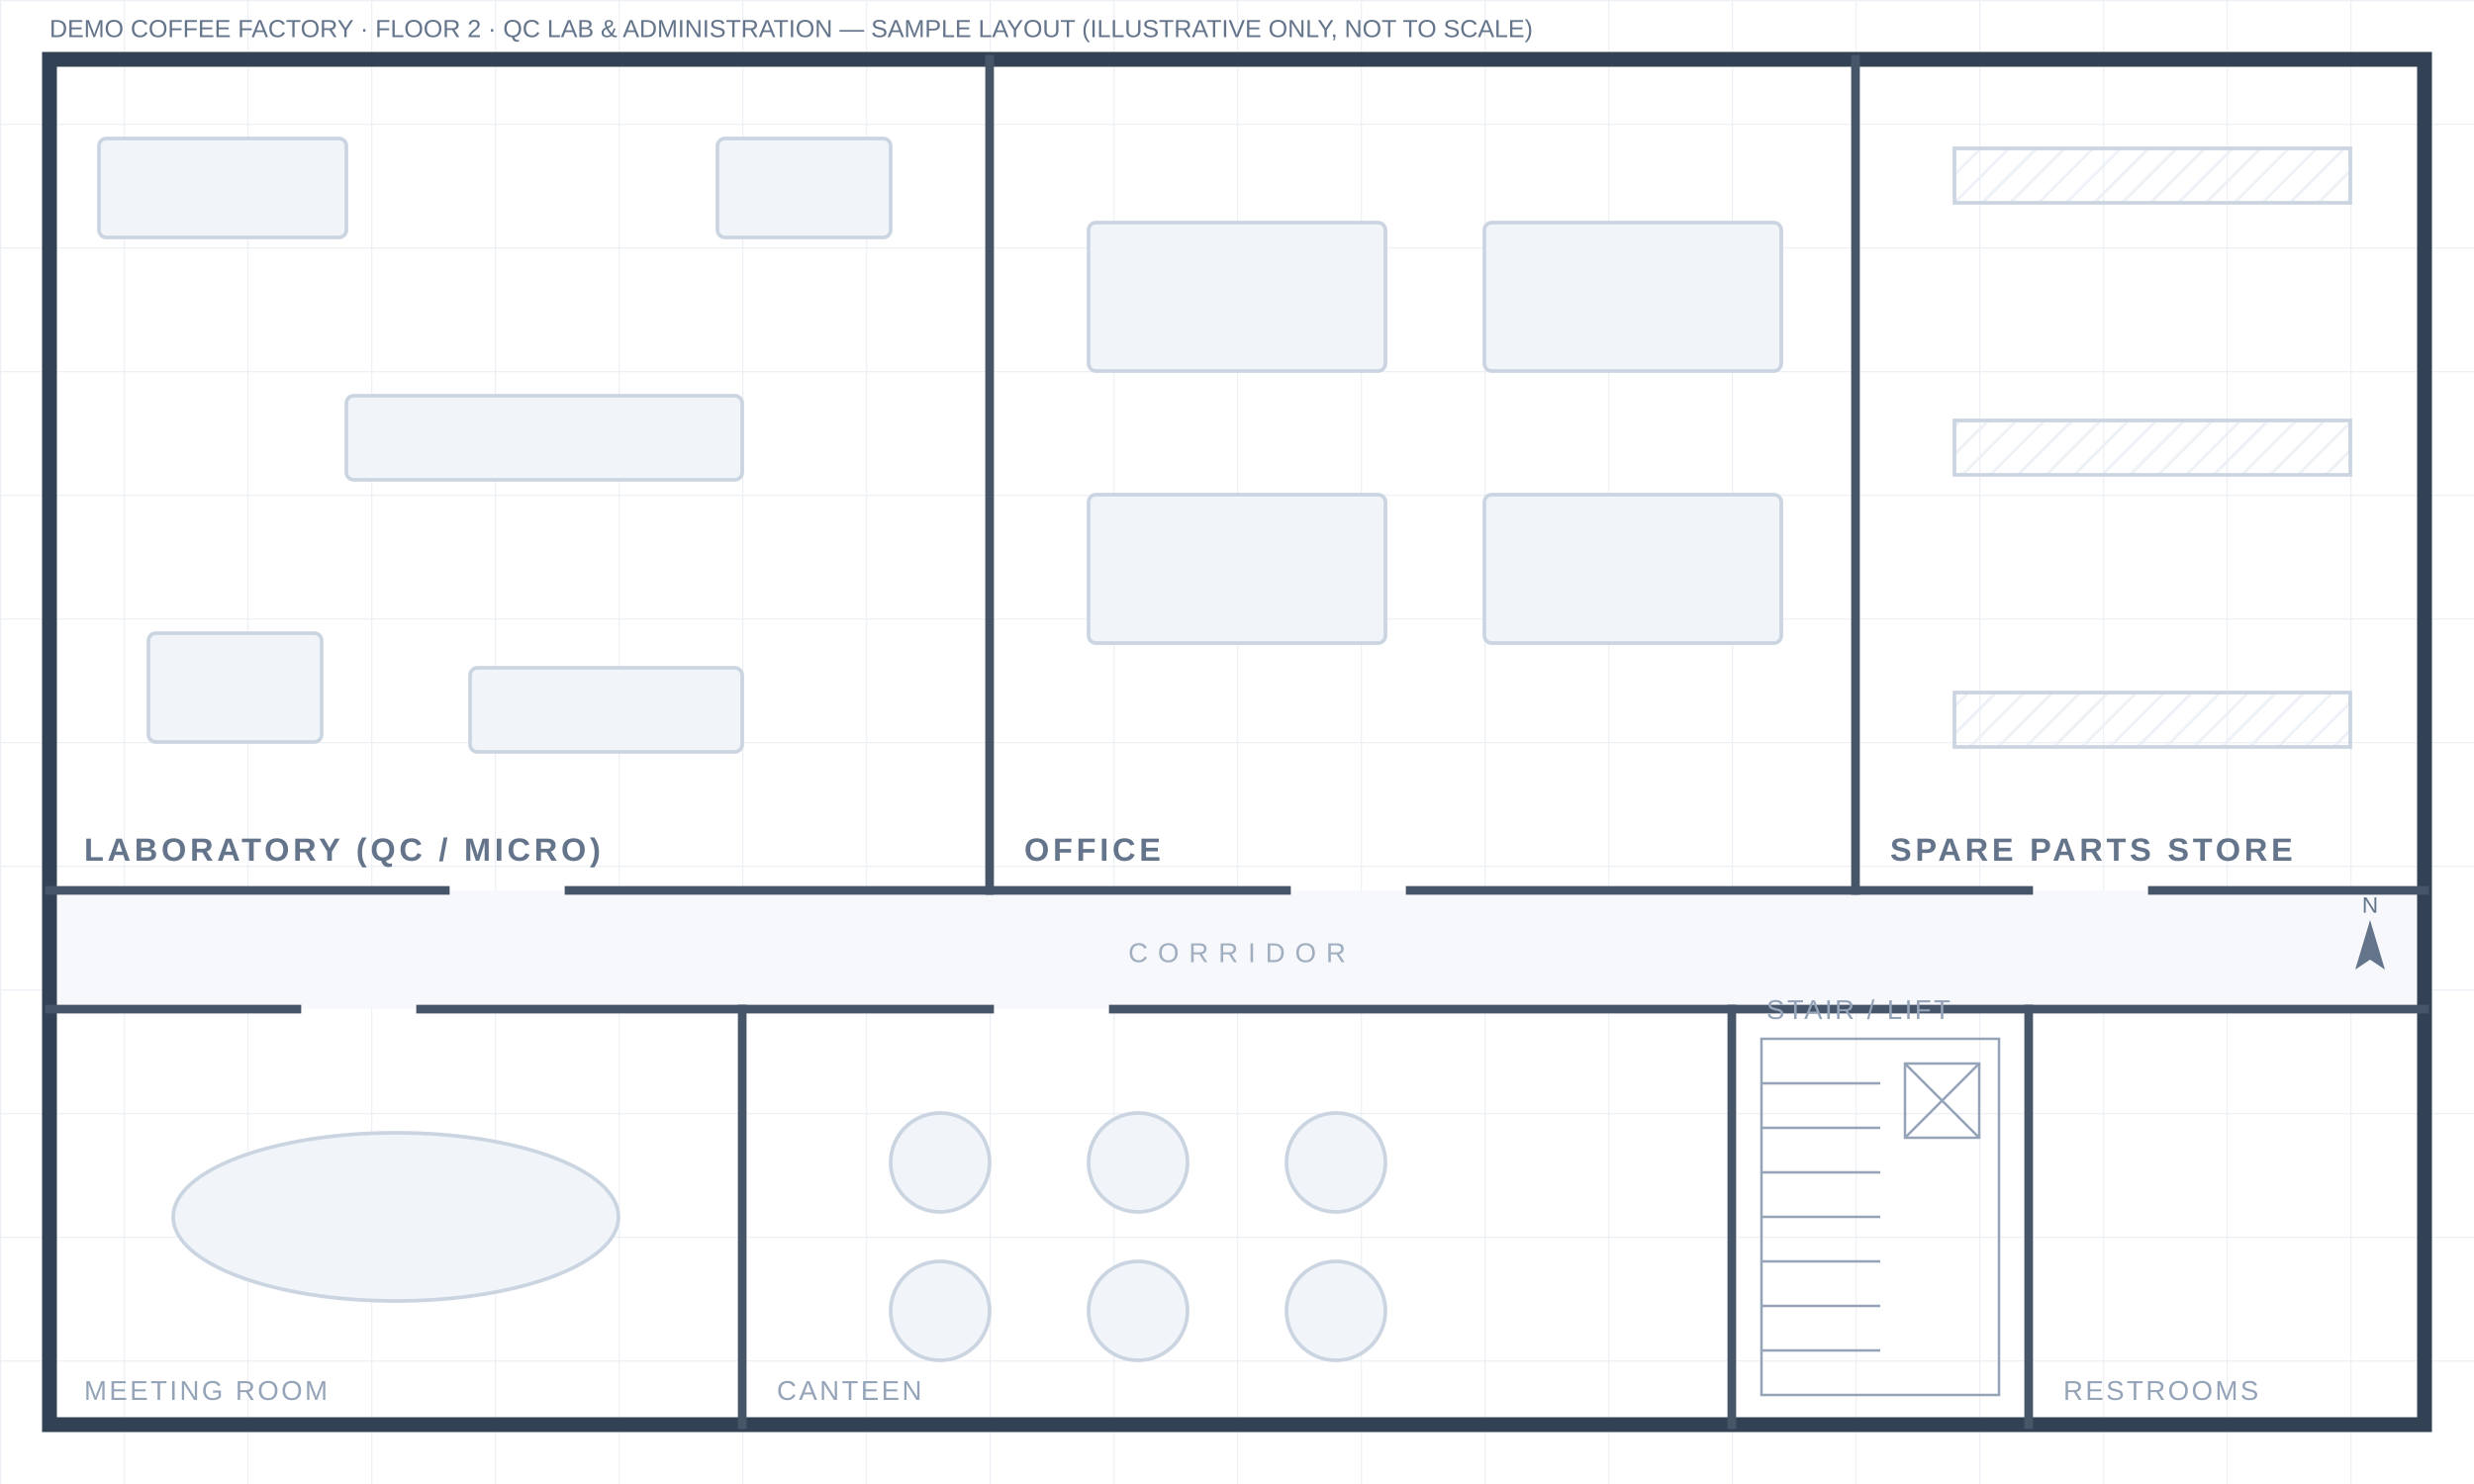
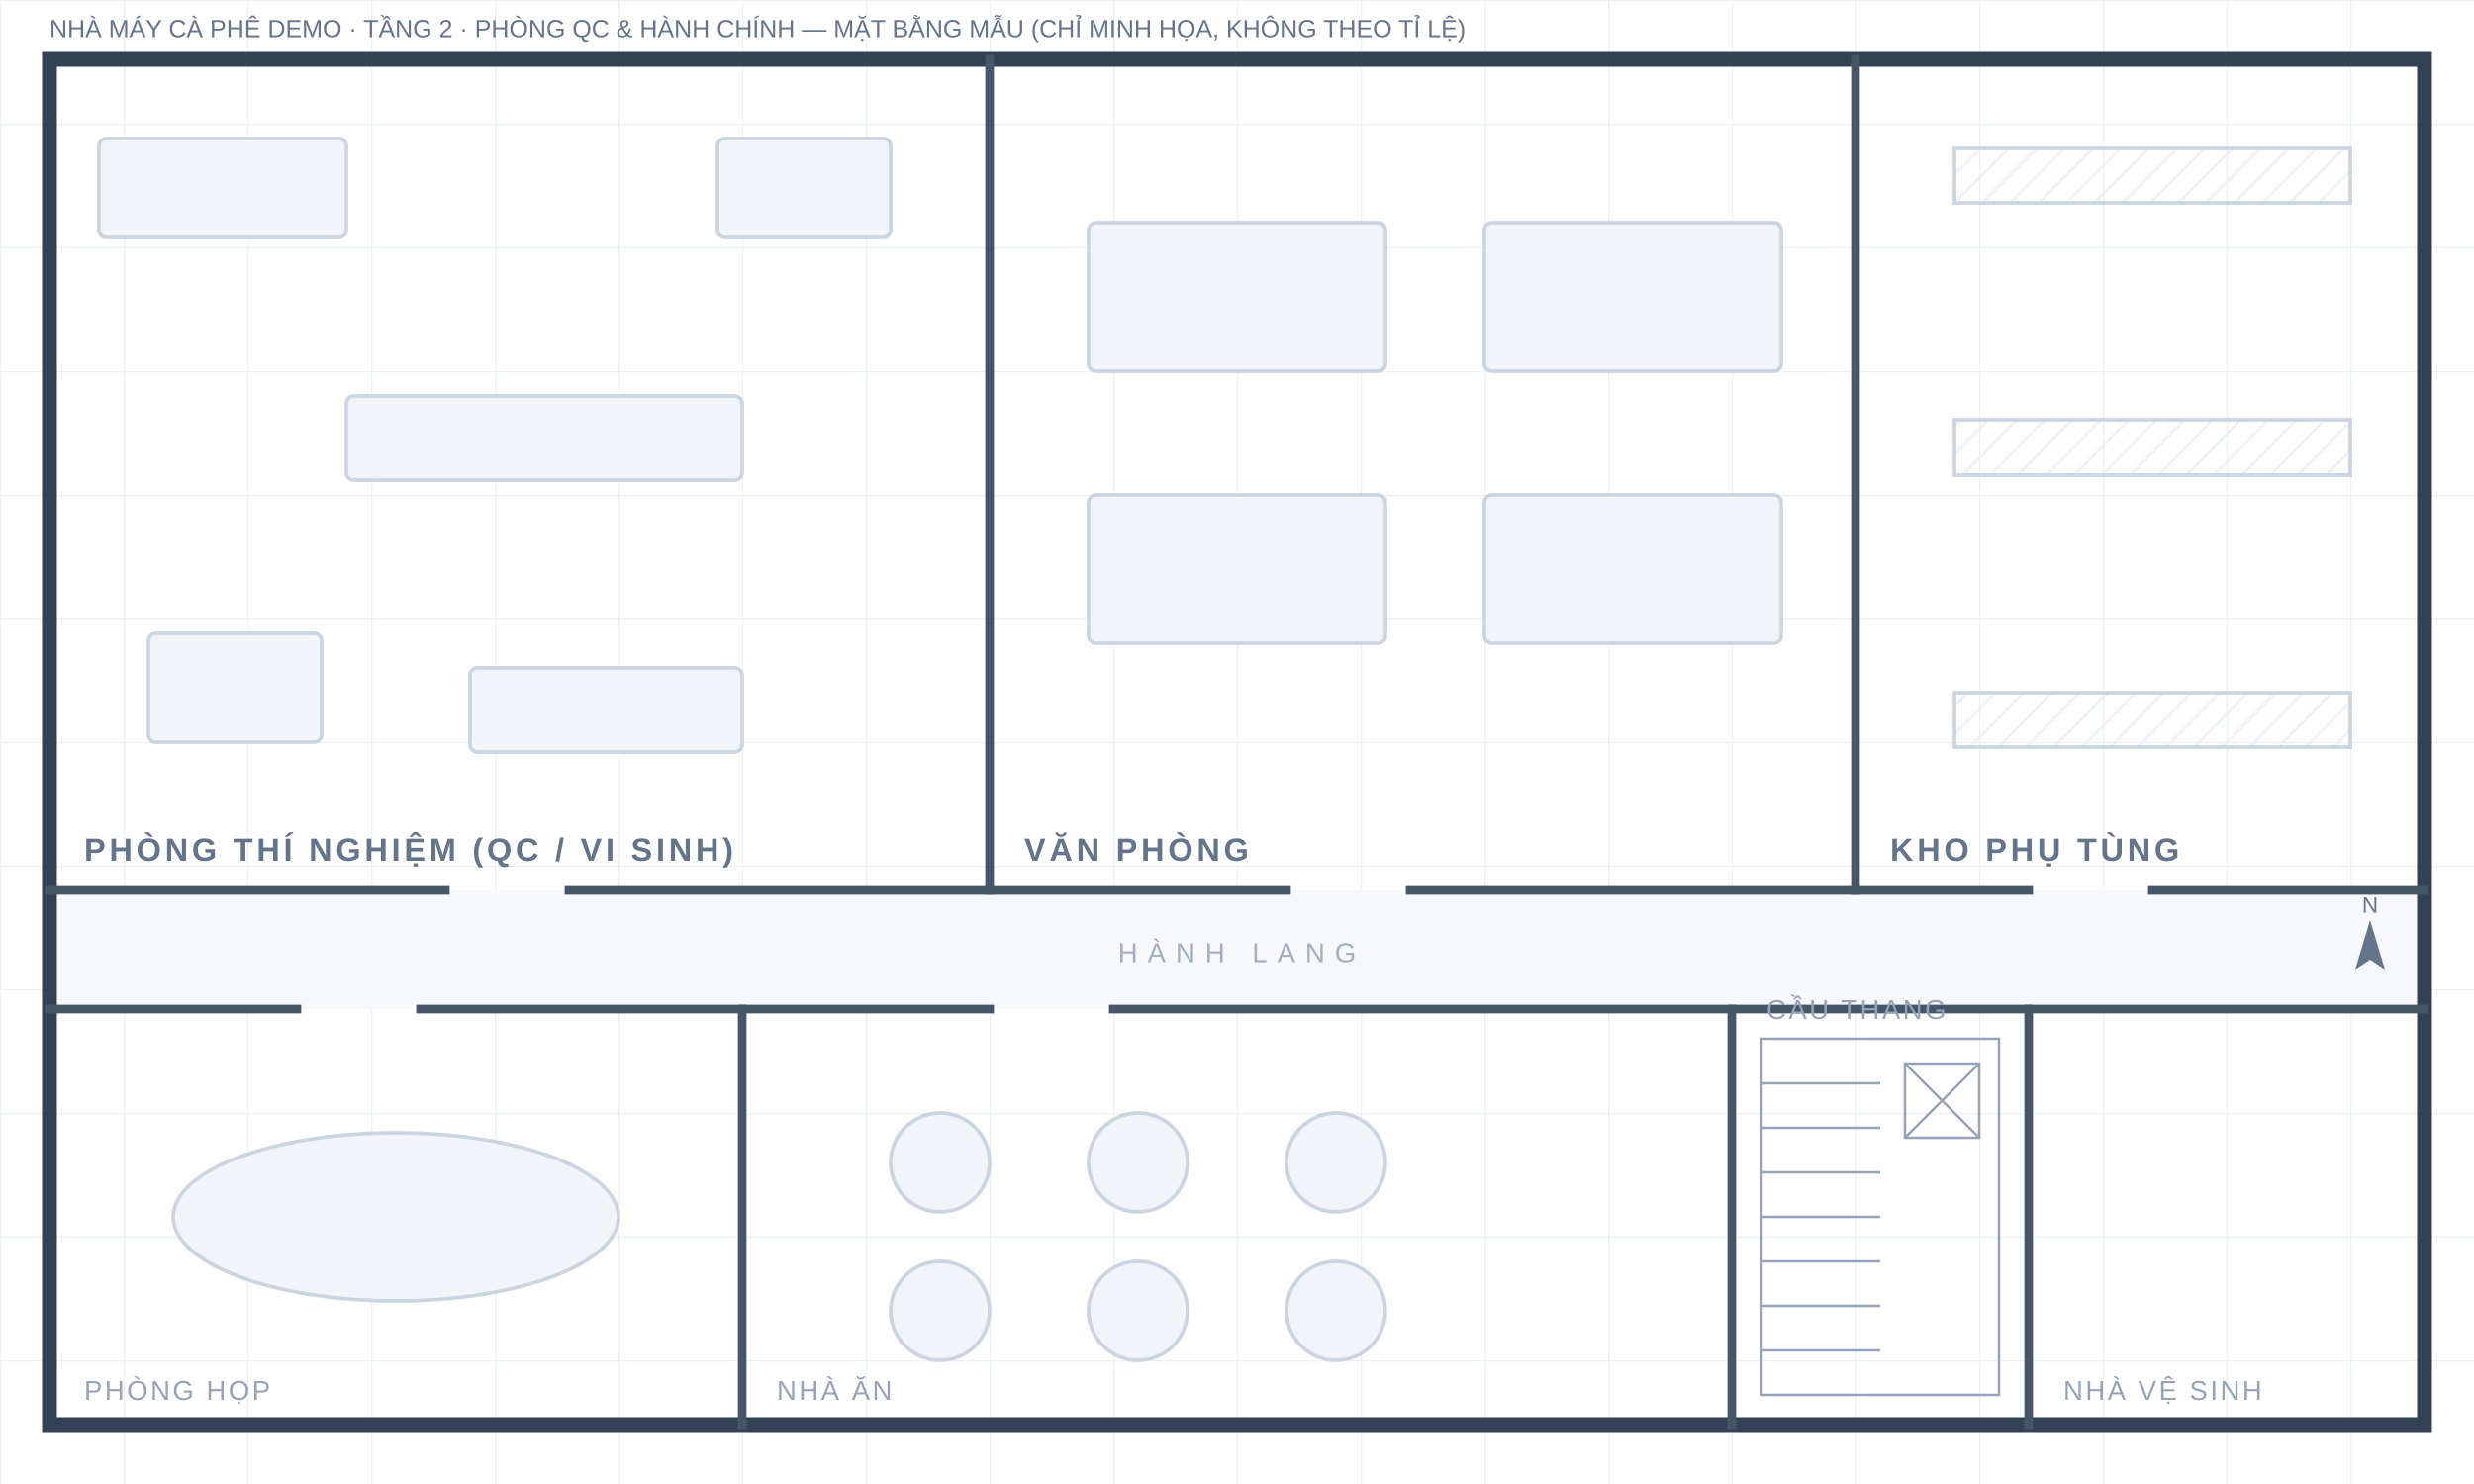
<svg xmlns="http://www.w3.org/2000/svg" viewBox="0 0 1000 600" width="1000" height="600" font-family="Arial, Helvetica, sans-serif">
  <defs>
    <pattern id="grid" width="50" height="50" patternUnits="userSpaceOnUse">
      <path d="M50 0H0V50" fill="none" stroke="#edf1f6" stroke-width="1" />
    </pattern>
    <pattern id="hatch" width="8" height="8" patternUnits="userSpaceOnUse" patternTransform="rotate(45)">
      <line x1="0" y1="0" x2="0" y2="8" stroke="#e5e9f0" stroke-width="2" />
    </pattern>
  </defs>
  <rect width="1000" height="600" fill="#ffffff" />
  <rect width="1000" height="600" fill="url(#grid)" />
  <rect x="20" y="360" width="960" height="48" fill="#f6f8fb" />
-   <text x="500" y="389" font-size="11" fill="#a0aec0" text-anchor="middle" letter-spacing="4">CORRIDOR</text>
+   <text x="500" y="389" font-size="11" fill="#a0aec0" text-anchor="middle" letter-spacing="4">HÀNH LANG</text>
  <g fill="#f1f5f9" stroke="#cbd5e1" stroke-width="1.5">
    <rect x="40" y="56" width="100" height="40" rx="3" />
    <rect x="140" y="160" width="160" height="34" rx="3" />
    <rect x="290" y="56" width="70" height="40" rx="3" />
    <rect x="60" y="256" width="70" height="44" rx="3" />
    <rect x="190" y="270" width="110" height="34" rx="3" />
    <rect x="440" y="90" width="120" height="60" rx="3" />
    <rect x="600" y="90" width="120" height="60" rx="3" />
    <rect x="440" y="200" width="120" height="60" rx="3" />
    <rect x="600" y="200" width="120" height="60" rx="3" />
    <ellipse cx="160" cy="492" rx="90" ry="34" />
    <circle cx="380" cy="470" r="20" />
    <circle cx="460" cy="470" r="20" />
    <circle cx="540" cy="470" r="20" />
    <circle cx="380" cy="530" r="20" />
    <circle cx="460" cy="530" r="20" />
    <circle cx="540" cy="530" r="20" />
  </g>
  <g fill="url(#hatch)" stroke="#cbd5e1" stroke-width="1.5">
    <rect x="790" y="60" width="160" height="22" />
    <rect x="790" y="170" width="160" height="22" />
    <rect x="790" y="280" width="160" height="22" />
  </g>
  <g stroke="#94a3b8" stroke-width="1" fill="none">
    <rect x="712" y="420" width="96" height="144" />
    <path d="M712 438H760 M712 456H760 M712 474H760 M712 492H760 M712 510H760 M712 528H760 M712 546H760" />
    <rect x="770" y="430" width="30" height="30" />
    <path d="M770 430L800 460M800 430L770 460" />
  </g>
  <rect x="20" y="24" width="960" height="552" fill="none" stroke="#334155" stroke-width="6" />
  <g stroke="#475569" stroke-width="3.5" fill="none" stroke-linecap="square">
    <path d="M20 360H180 M230 360H520 M570 360H820 M870 360H980" />
    <path d="M20 408H120 M170 408H400 M450 408H980" />
    <path d="M400 24V360 M750 24V360" />
    <path d="M300 408V576 M700 408V576 M820 408V576" />
  </g>
  <g font-size="13" fill="#64748b" font-weight="bold" letter-spacing="1.5">
-     <text x="34" y="348">LABORATORY (QC / MICRO)</text>
-     <text x="414" y="348">OFFICE</text>
-     <text x="764" y="348">SPARE PARTS STORE</text>
+     <text x="34" y="348">PHÒNG THÍ NGHIỆM (QC / VI SINH)</text>
+     <text x="414" y="348">VĂN PHÒNG</text>
+     <text x="764" y="348">KHO PHỤ TÙNG</text>
  </g>
  <g font-size="11" fill="#94a3b8" letter-spacing="1">
-     <text x="34" y="566">MEETING ROOM</text>
-     <text x="314" y="566">CANTEEN</text>
-     <text x="714" y="414" dy="-2">STAIR / LIFT</text>
-     <text x="834" y="566">RESTROOMS</text>
+     <text x="34" y="566">PHÒNG HỌP</text>
+     <text x="314" y="566">NHÀ ĂN</text>
+     <text x="714" y="414" dy="-2">CẦU THANG</text>
+     <text x="834" y="566">NHÀ VỆ SINH</text>
  </g>
  <g transform="translate(958 384)" fill="#64748b">
    <path d="M0 -12 L6 8 L0 4 L-6 8 Z" />
    <text x="0" y="-15" font-size="9" text-anchor="middle">N</text>
  </g>
-   <text x="20" y="15" font-size="10" fill="#64748b">DEMO COFFEE FACTORY · FLOOR 2 · QC LAB &amp; ADMINISTRATION — SAMPLE LAYOUT (ILLUSTRATIVE ONLY, NOT TO SCALE)</text>
+   <text x="20" y="15" font-size="10" fill="#64748b">NHÀ MÁY CÀ PHÊ DEMO · TẦNG 2 · PHÒNG QC &amp; HÀNH CHÍNH — MẶT BẰNG MẪU (CHỈ MINH HỌA, KHÔNG THEO TỈ LỆ)</text>
</svg>
